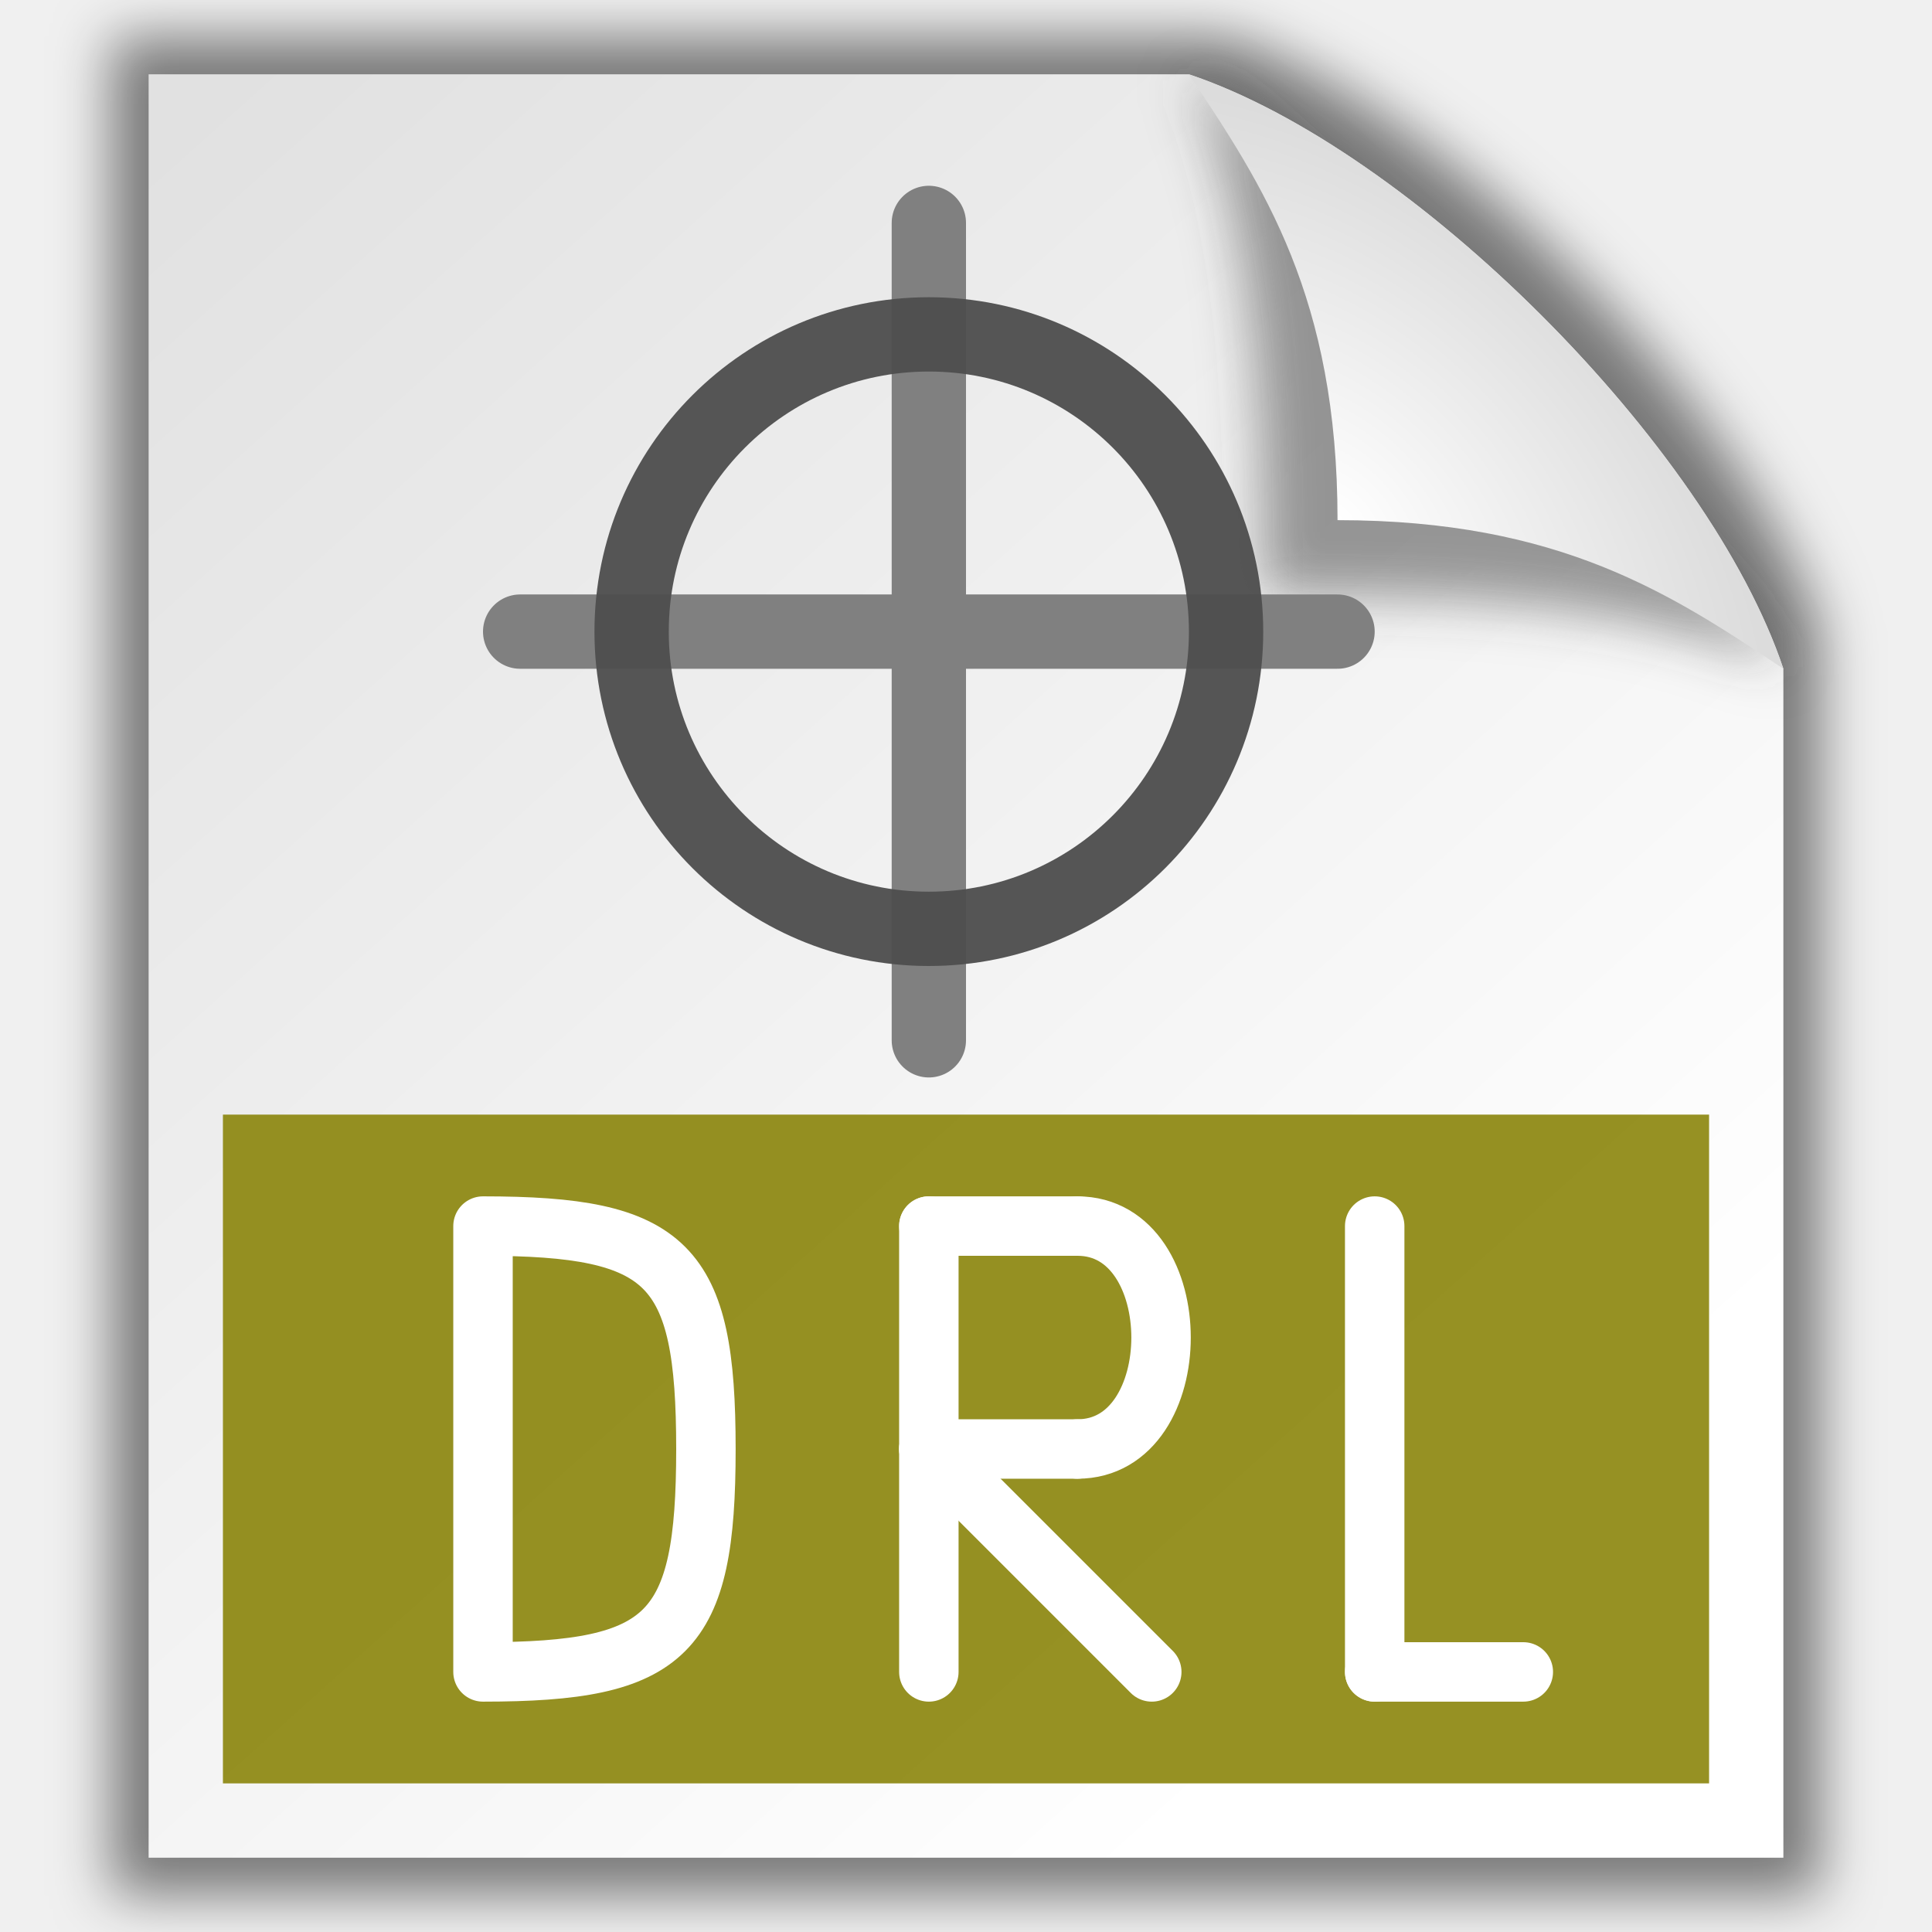
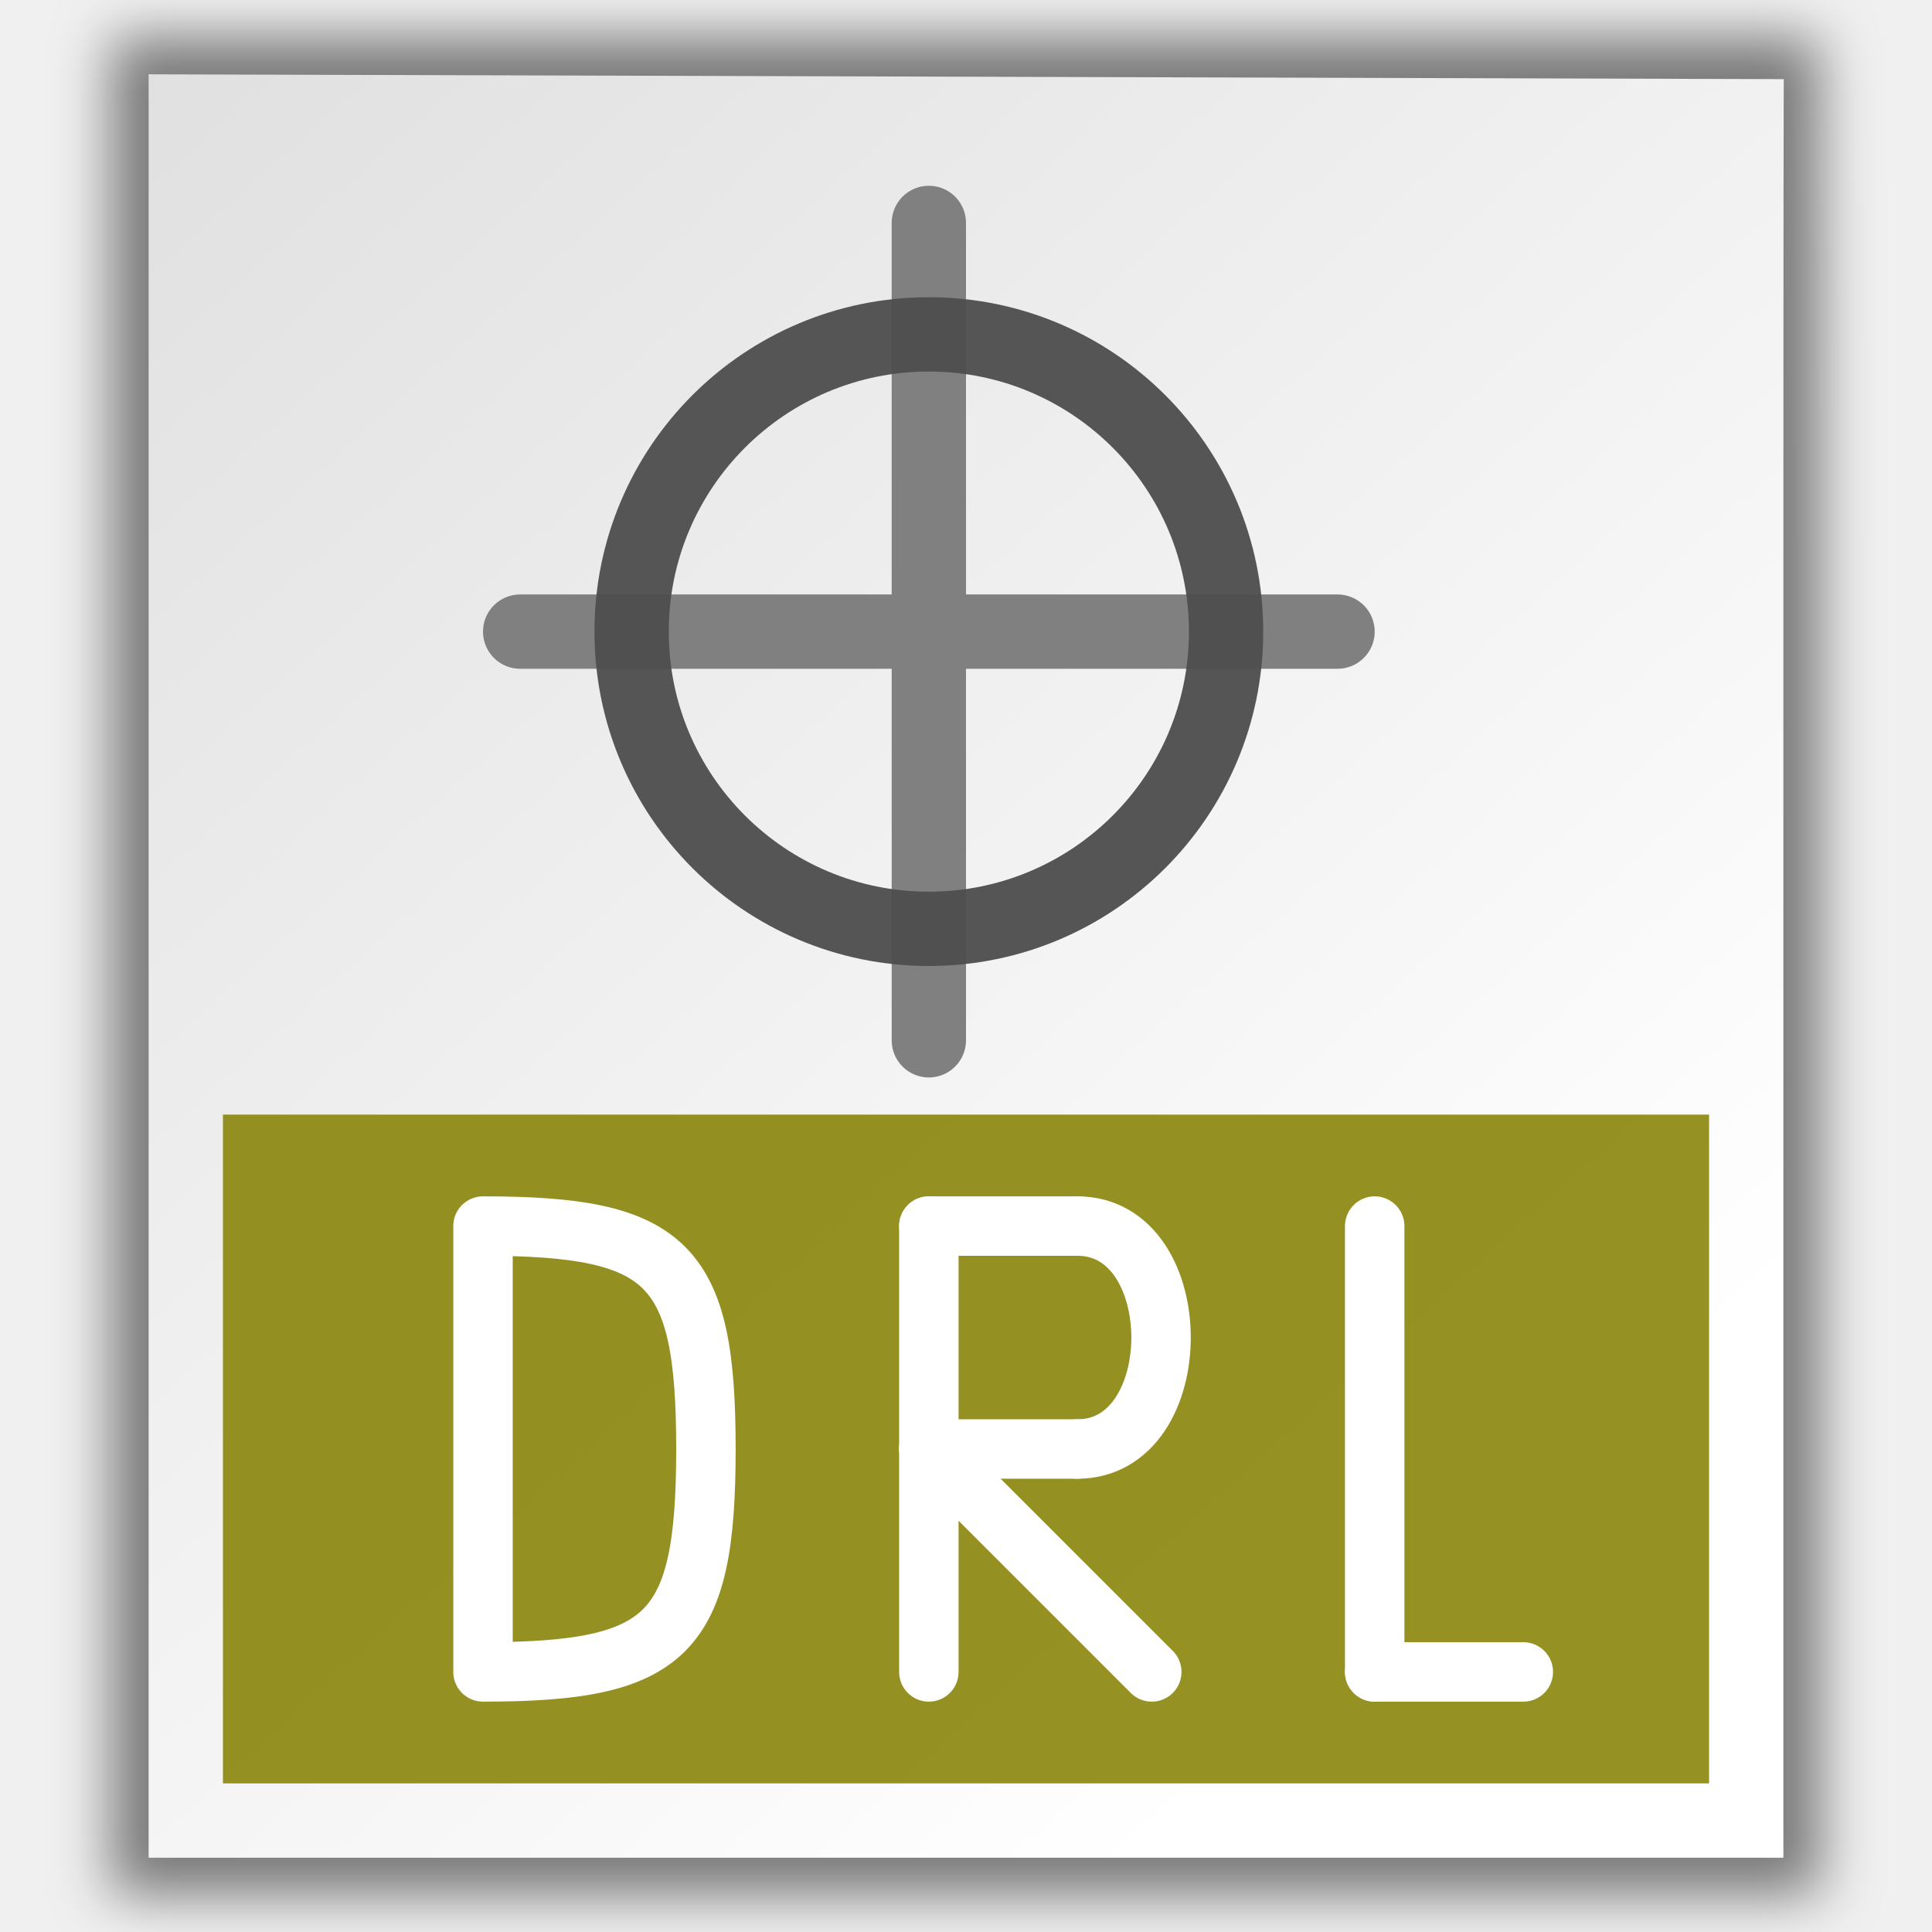
<svg xmlns="http://www.w3.org/2000/svg" xmlns:xlink="http://www.w3.org/1999/xlink" width="26" height="26" id="svg2" version="1.1">
  <defs id="defs4">
    <linearGradient id="linearGradient3775">
      <stop style="stop-color:#ffffff;stop-opacity:1;" offset="0" id="stop3777" />
      <stop style="stop-color:#e1e1e1;stop-opacity:1;" offset="1" id="stop3779" />
    </linearGradient>
    <linearGradient id="linearGradient3767">
      <stop style="stop-color:#ffffff;stop-opacity:1;" offset="0" id="stop3769" />
      <stop style="stop-color:#dcdcdc;stop-opacity:1;" offset="1" id="stop3771" />
    </linearGradient>
    <linearGradient xlink:href="#linearGradient3775" id="linearGradient3781" x1="20" y1="21" x2="2.5" y2="1.5" gradientUnits="userSpaceOnUse" />
    <filter id="filter3899">
      <feGaussianBlur stdDeviation="0.375" id="feGaussianBlur3901" />
    </filter>
-     <filter id="filter3952" x="-0.12" width="1.24" y="-0.12" height="1.24">
-       <feGaussianBlur stdDeviation="0.35" id="feGaussianBlur3954" />
-     </filter>
-     <radialGradient xlink:href="#linearGradient3767" id="radialGradient3975" cx="16.667" cy="6.067" fx="16.667" fy="6.067" r="3.5" gradientUnits="userSpaceOnUse" gradientTransform="matrix(0.8571431,-0.8571427,1.428571,1.428572,-4.952368,12.61904)" />
  </defs>
  <g id="layer1" transform="translate(0,-1026.362)">
-     <path id="path3889" d="m 1.5,0.5 15,0 c 3,1 7,5 8,8 l 0,17 -23,0 z" style="opacity:0.5;fill:#000000;fill-opacity:1;stroke:none;filter:url(#filter3899)" transform="translate(0,1026.362)" />
-     <path style="fill:url(#linearGradient3781);fill-opacity:1;stroke:none" d="m 2,1 14,0 c 3,1 7,5 8,8 l 0,16 -22,0 z" id="rect3761" transform="translate(0,1026.362)" />
-     <path transform="translate(0,1026.362)" id="path3783" d="m 16,1 c 1,0.5 7.5,7 8,8 C 22,8 19,8 17,8 17,6 17,3 16,1 z" style="opacity:0.5;fill:#373737;fill-opacity:1;stroke:none;filter:url(#filter3952)" />
-     <path style="fill:url(#radialGradient3975);fill-opacity:1;stroke:none" d="m 16,1 c 3,1 7,5 8,8 C 22.5,8 21,7 18,7 18,4 17,2.5 16,1 z" id="path3765" transform="translate(0,1026.362)" />
+     <path id="path3889" d="m 1.5,0.5 22.972,0 C 24.5,2 24.5,7.5 24.5,8.5 l 0,17 -23,0 z" style="opacity:0.5;fill:#000000;fill-opacity:1;stroke:none;filter:url(#filter3899)" transform="translate(0,1026.362)" />
+     <path style="fill:url(#linearGradient3781);fill-opacity:1;stroke:none" d="m 2,1 22.005,0.065 C 24,2 24,8 24,9 l 0,16 -22,0 z" id="rect3761" transform="translate(0,1026.362)" />
    <path style="fill:#858000;fill-opacity:0.863;stroke:none" d="m 3,1041.362 20,0 0,9 -20,0 z" id="rect3219" />
    <path style="fill:none;stroke:#ffffff;stroke-width:0.8;stroke-linecap:round;stroke-linejoin:miter;stroke-miterlimit:4;stroke-opacity:1;stroke-dasharray:none" d="m 12.5,1042.862 0,6" id="path3015" />
    <path id="path3785" d="m 12.5,1042.862 2,0" style="fill:none;stroke:#ffffff;stroke-width:0.8;stroke-linecap:round;stroke-linejoin:miter;stroke-miterlimit:4;stroke-opacity:1;stroke-dasharray:none" />
    <path id="path3789" d="m 12.5,1045.862 2,0" style="fill:none;stroke:#ffffff;stroke-width:0.8;stroke-linecap:round;stroke-linejoin:miter;stroke-miterlimit:4;stroke-opacity:1;stroke-dasharray:none" />
    <path style="fill:none;stroke:#ffffff;stroke-width:0.8;stroke-linecap:round;stroke-linejoin:miter;stroke-miterlimit:4;stroke-opacity:1;stroke-dasharray:none" d="m 14.5,1042.862 c 1.5,0 1.5,3 0,3" id="path3791" />
    <path id="path3797" style="fill:none;stroke:#ffffff;stroke-width:0.8;stroke-linecap:round;stroke-linejoin:round;stroke-miterlimit:4;stroke-opacity:1;stroke-dasharray:none" d="m 6.5,1048.862 c 2.5,0 3,-0.5 3,-3 0,-2.5 -0.5,-3 -3,-3 z" />
    <path id="path3804" d="m 18.5,1042.862 0,6" style="fill:none;stroke:#ffffff;stroke-width:0.8;stroke-linecap:round;stroke-linejoin:miter;stroke-miterlimit:4;stroke-opacity:1;stroke-dasharray:none" />
    <path id="path3808" d="m 20.5,1048.862 -2,0" style="fill:none;stroke:#ffffff;stroke-width:0.8;stroke-linecap:round;stroke-linejoin:miter;stroke-miterlimit:4;stroke-opacity:1;stroke-dasharray:none" />
    <path id="path3031" d="m 12.5,1045.862 3,3" style="fill:none;stroke:#ffffff;stroke-width:0.8;stroke-linecap:round;stroke-linejoin:miter;stroke-miterlimit:4;stroke-opacity:1;stroke-dasharray:none" />
    <path style="fill:none;stroke:#808080;stroke-width:1px;stroke-linecap:round;stroke-linejoin:miter;stroke-opacity:1" d="m 7,1034.862 11,0" id="path3853" />
    <path id="path3855" d="m 12.5,1029.362 0,11" style="fill:none;stroke:#808080;stroke-width:1px;stroke-linecap:round;stroke-linejoin:miter;stroke-opacity:1" />
-     <path transform="translate(0,1026.362)" style="opacity:0.946;fill:none;stroke:#4d4d4d;stroke-width:1;stroke-linecap:round;stroke-linejoin:round;stroke-miterlimit:4;stroke-opacity:1;stroke-dasharray:none;stroke-dashoffset:0" id="path3851" d="m 16.5,8.5 c 0,2.209 -1.791,4 -4,4 -2.209,0 -4,-1.791 -4,-4 0,-2.209 1.791,-4 4,-4 2.209,0 4,1.791 4,4 z" />
+     <path transform="translate(0,1026.362)" style="opacity:0.946;fill:none;stroke:#4d4d4d;stroke-width:1;stroke-linecap:round;stroke-linejoin:round;stroke-miterlimit:4;stroke-opacity:1;stroke-dasharray:none;stroke-dashoffset:0" id="path3851" d="m 16.5,8.5 a 4,4 0 0 1 -4,4 4,4 0 0 1 -4,-4 4,4 0 0 1 4,-4 4,4 0 0 1 4,4 z" />
  </g>
</svg>
